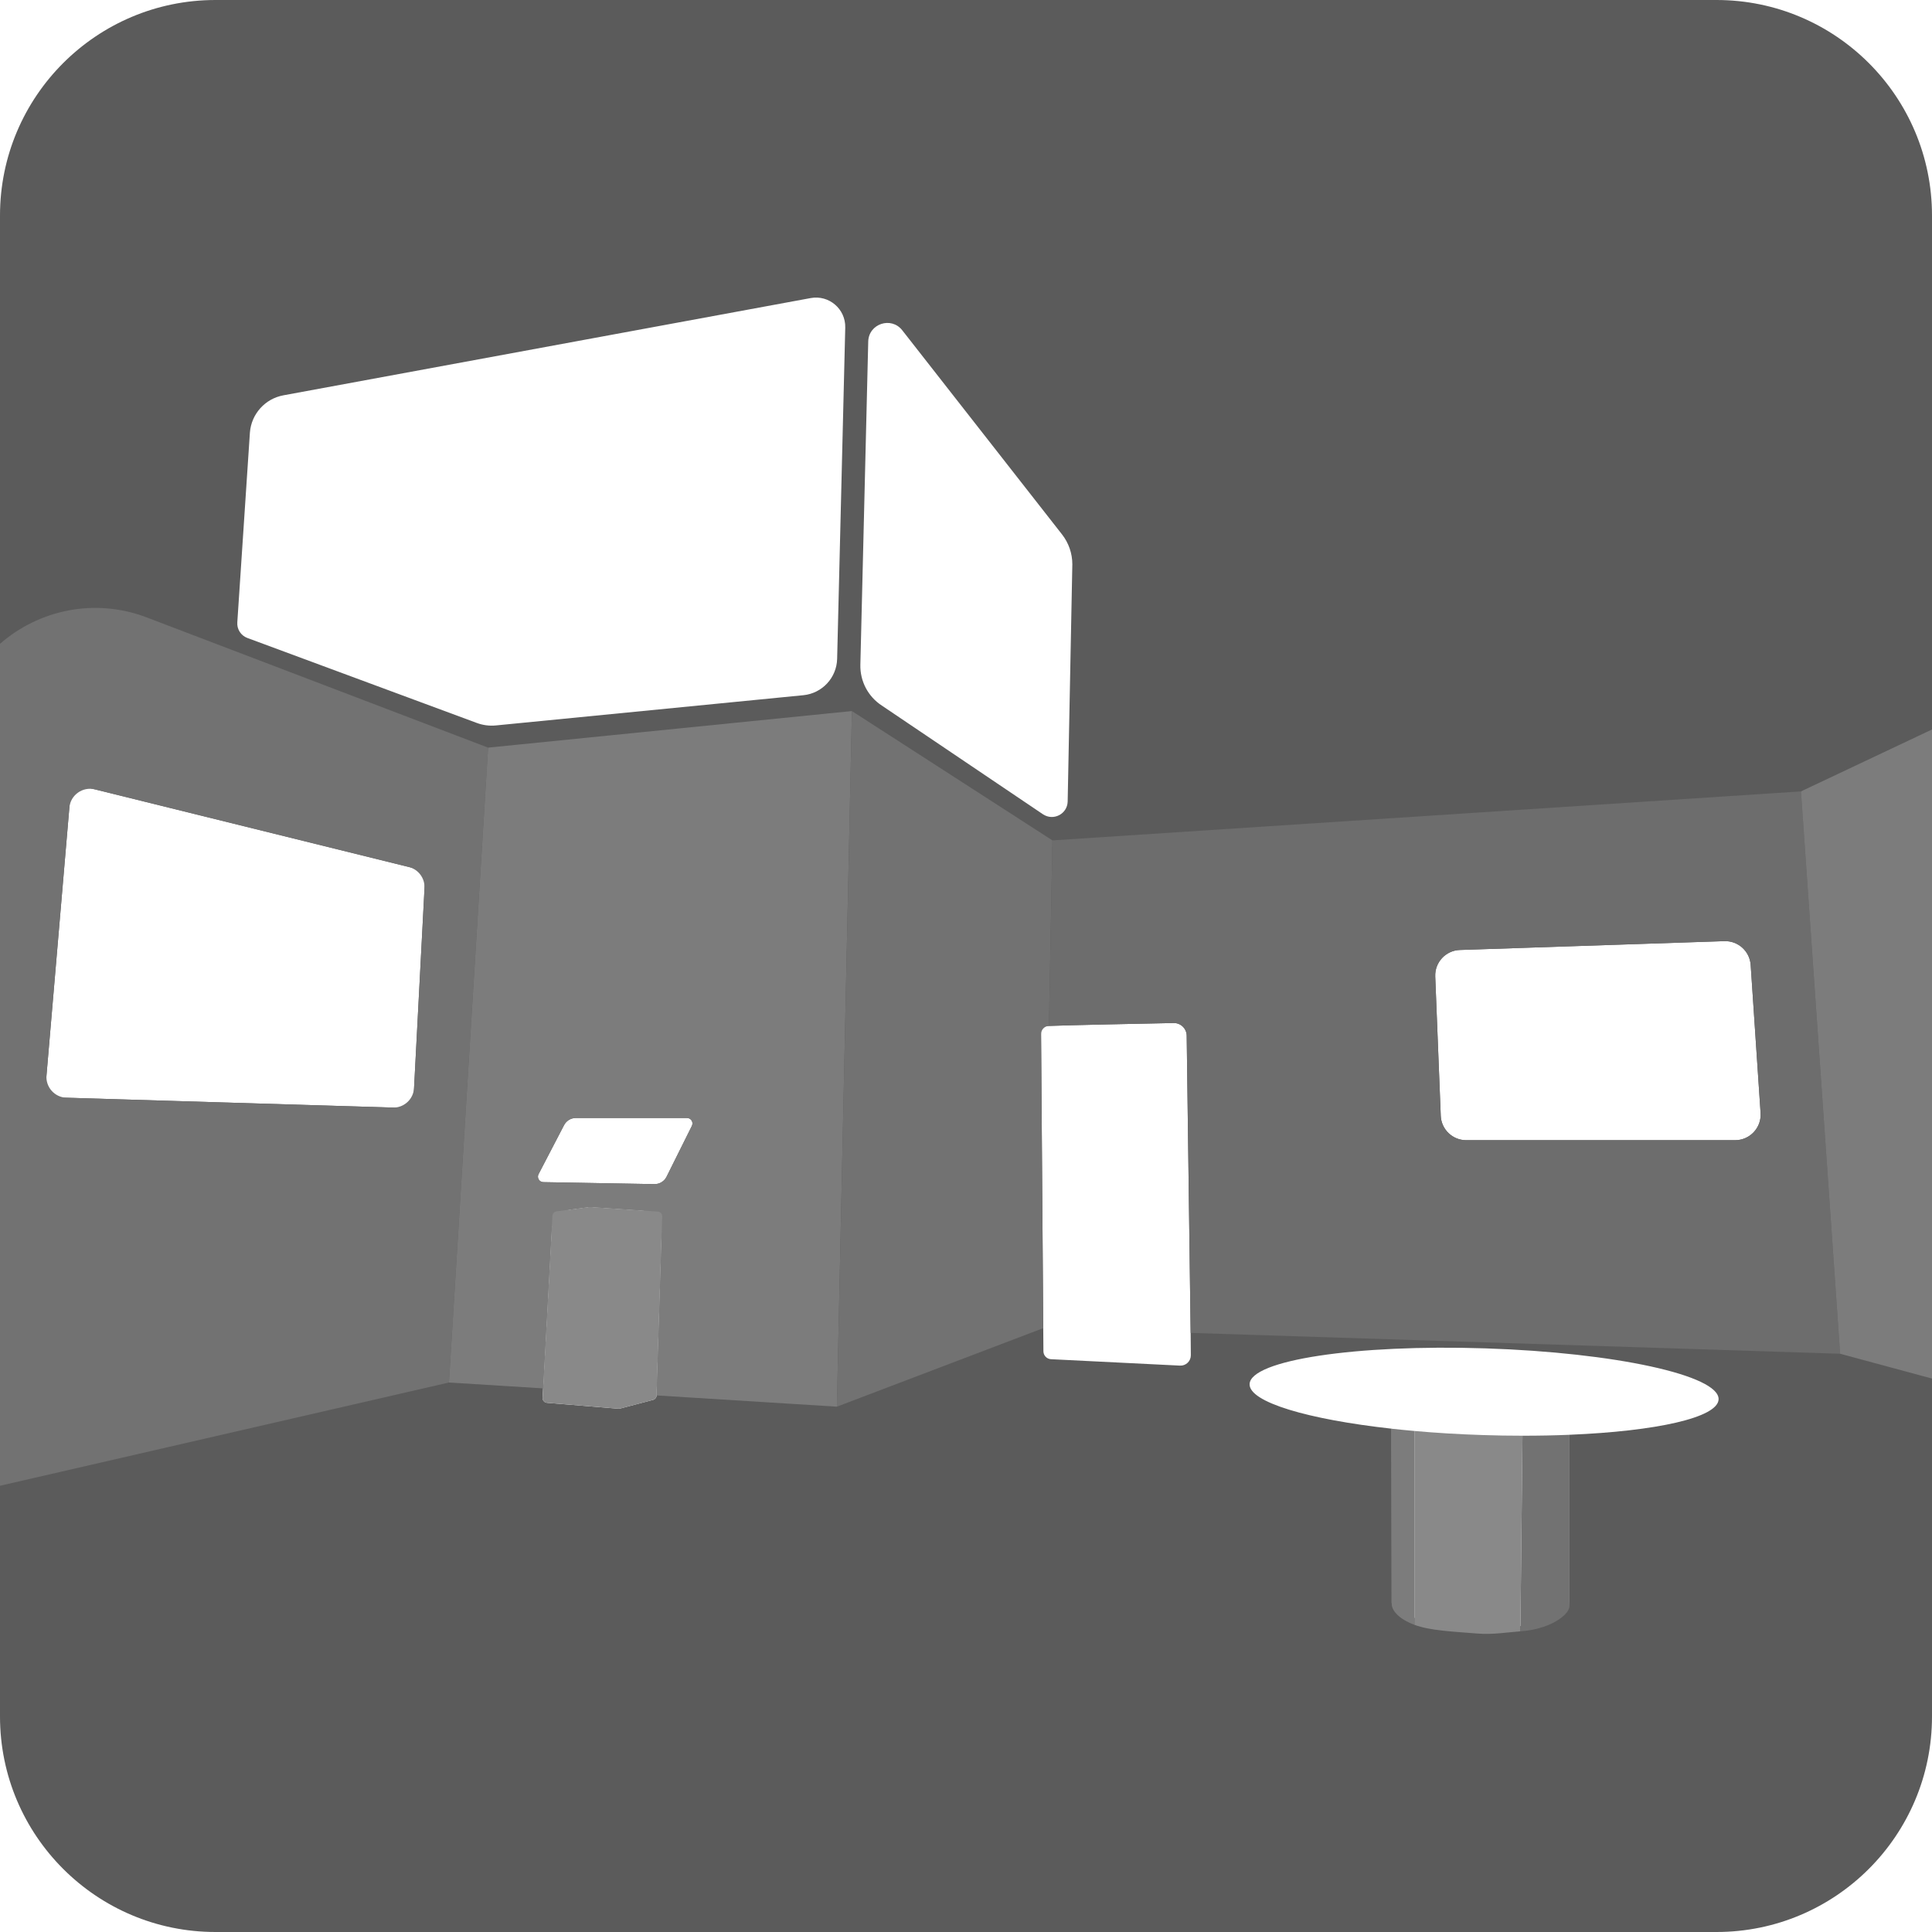
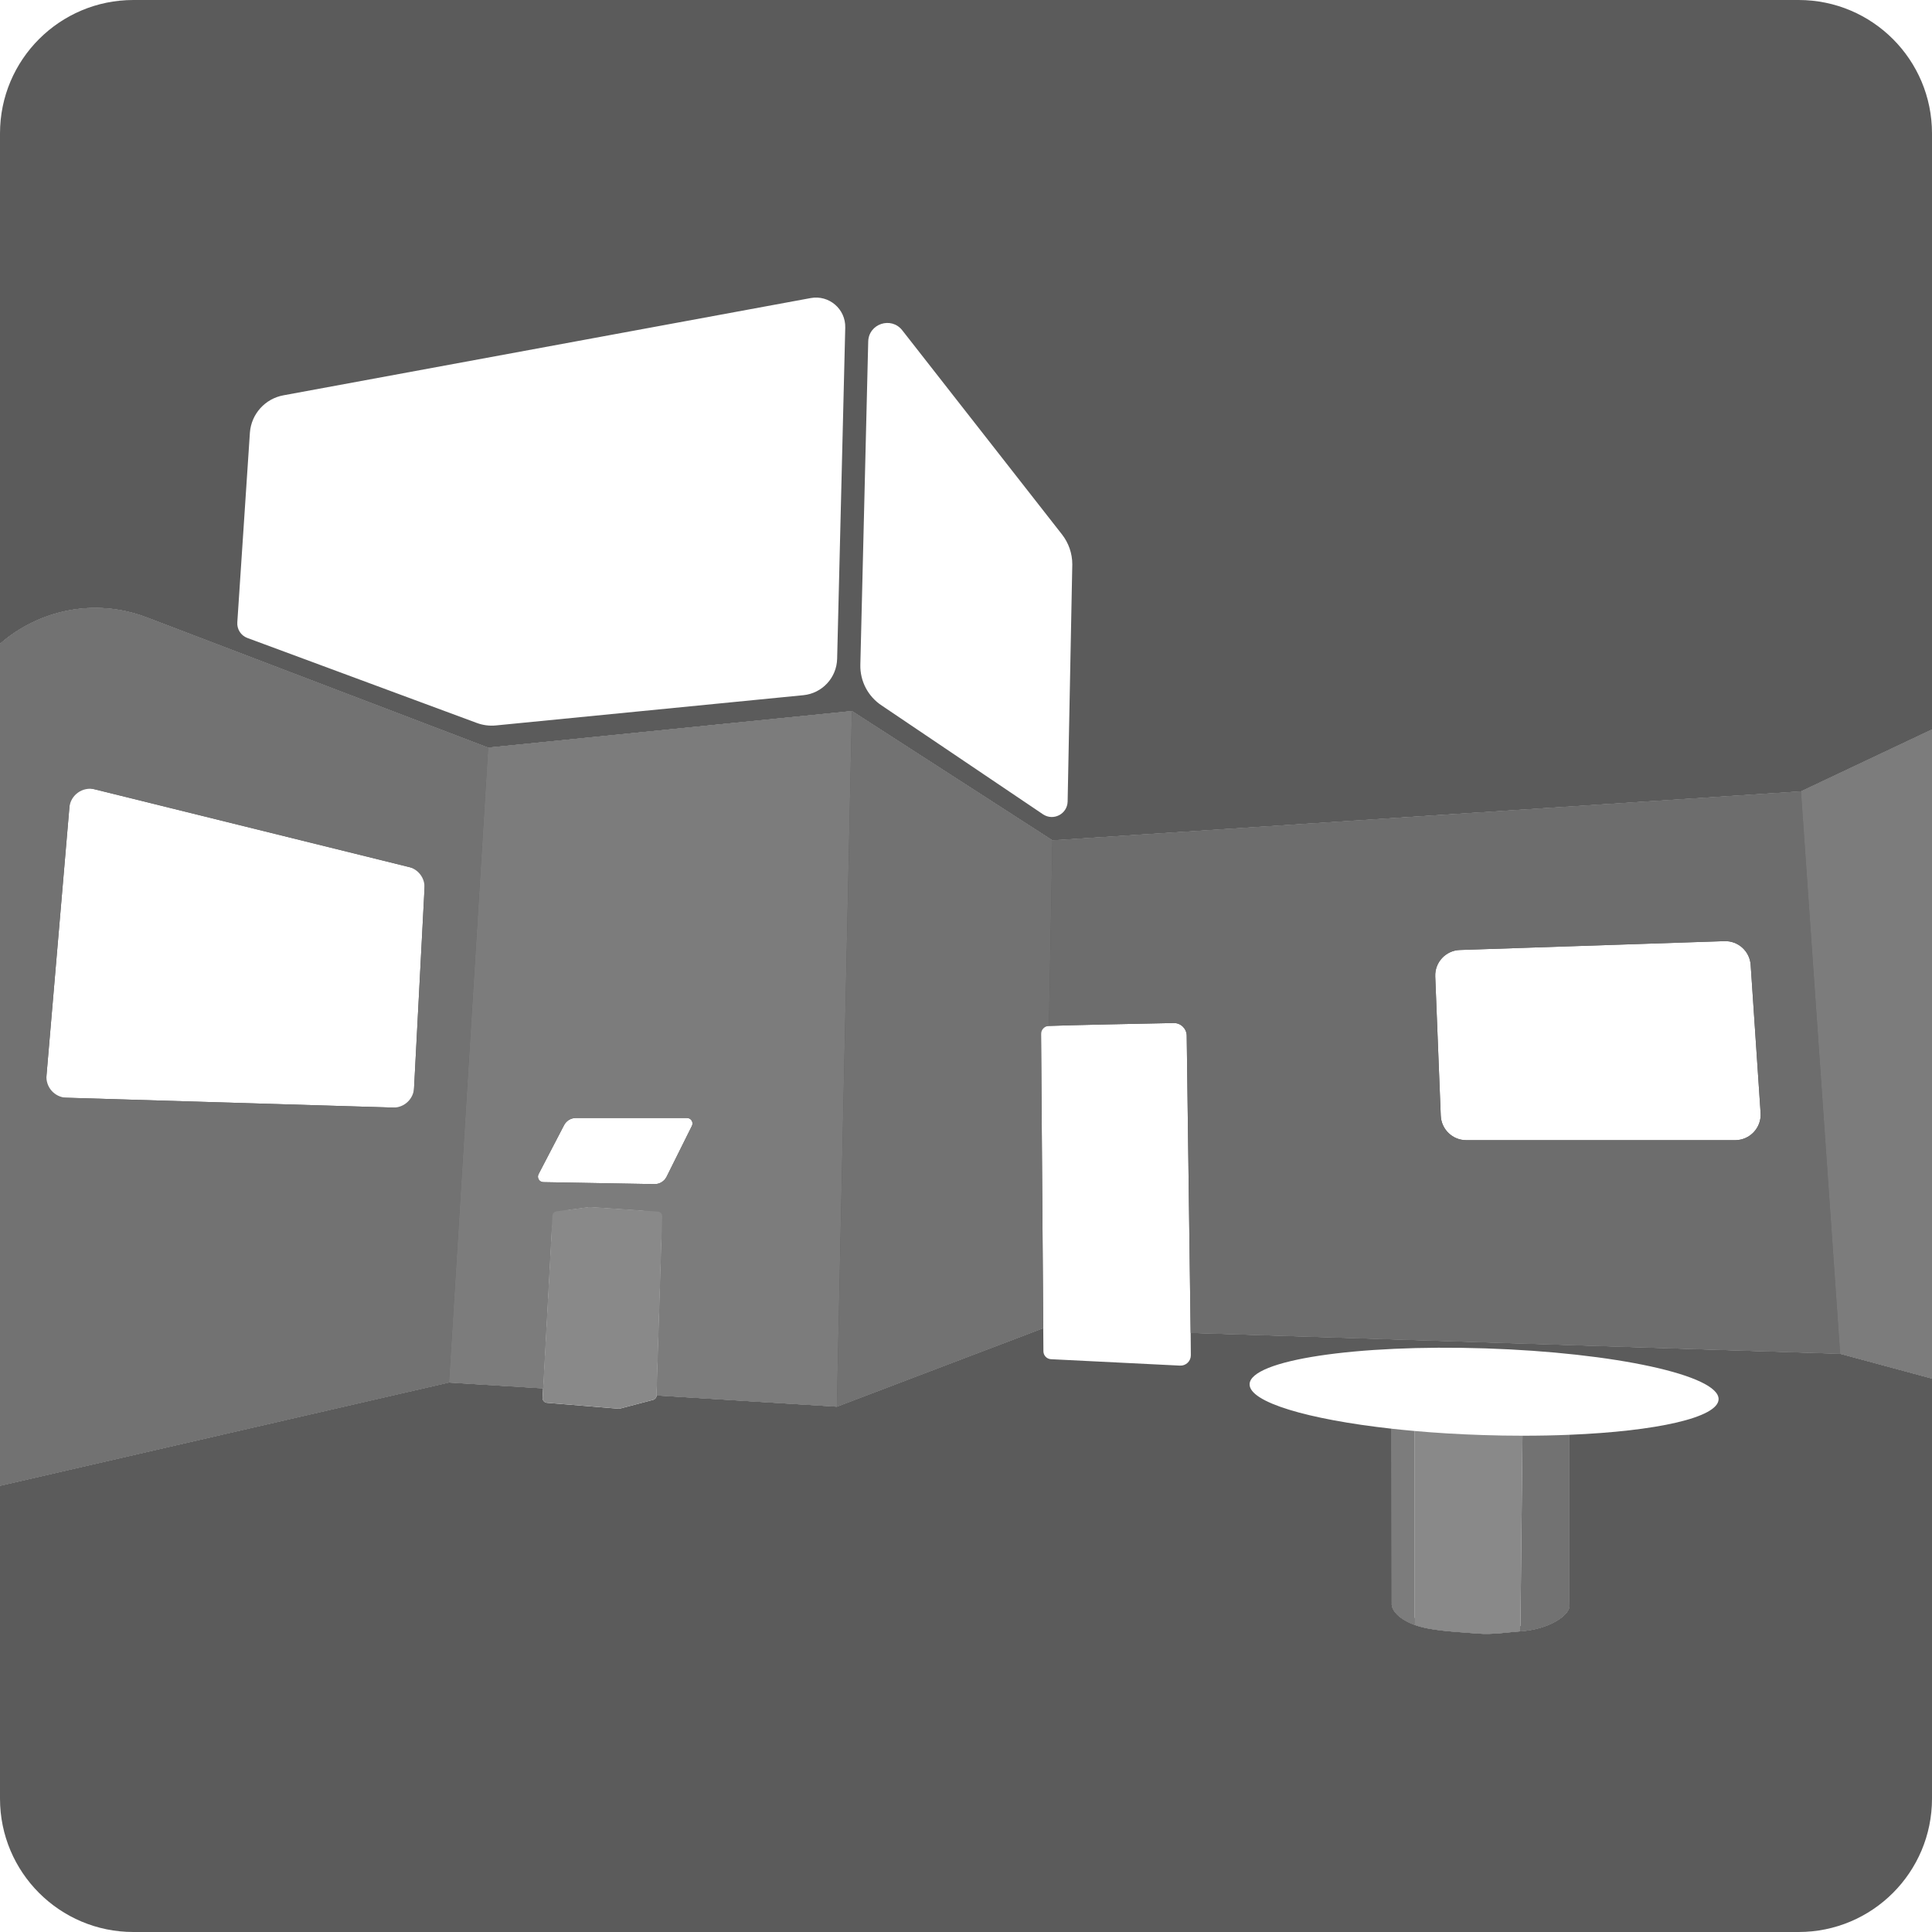
<svg xmlns="http://www.w3.org/2000/svg" id="Layer_2" data-name="Layer 2" viewBox="0 0 1021.46 1021.46">
  <defs>
    <style>
      .cls-1 {
        fill: #727272;
      }

      .cls-2 {
        fill: #7c7c7c;
      }

      .cls-3 {
        fill: #898989;
      }

      .cls-4 {
        fill: #6d6d6d;
      }

      .cls-5 {
        fill: #5b5b5b;
      }
    </style>
  </defs>
  <g id="Layer_2-2" data-name="Layer 2">
    <g>
-       <path class="cls-5" d="m907.5,0H113.96C51.02,0,0,51.02,0,113.96v793.54c0,62.94,51.02,113.96,113.96,113.96h793.54c62.94,0,113.96-51.02,113.96-113.96V113.96c0-62.94-51.02-113.96-113.96-113.96Zm-145.76,589.87l-2.92-73.6c-.3-7.47,5.55-13.76,13.02-14.01l139.84-4.67c7.27-.24,13.42,5.32,13.91,12.58l5.24,78.27c.52,7.79-5.65,14.39-13.46,14.39h-142.17c-7.24,0-13.19-5.72-13.47-12.95Zm-210.22-159.29l-85.31-57.55c-7.26-4.74-11.54-12.9-11.33-21.57l4.16-170.88c.23-9.44,12.17-13.4,17.99-5.96l84.47,107.93c3.53,4.51,5.45,10.07,5.45,15.8l-2.47,125.5c-.22,6.52-7.49,10.29-12.95,6.72Zm-205.52,195.47l-58.75-1.05c-2.14-.04-3.5-2.32-2.51-4.22l13.48-25.91c1.21-2.33,3.62-3.79,6.25-3.79h58.75c2.14,0,3.54,2.25,2.58,4.17l-13.38,26.89c-1.21,2.44-3.72,3.96-6.44,3.91ZM149.82,209.01l278.8-51.42c9.66-1.78,18.5,5.77,18.27,15.59l-4.29,175.14c-.24,9.99-7.89,18.24-17.84,19.24l-162.54,15.98c-3.48.35-6.99-.12-10.26-1.36l-121.25-44.91c-3.39-1.29-5.53-4.66-5.24-8.28l6.66-100.36c.78-9.79,8.04-17.84,17.69-19.62Zm75.1,251.54l-6.56,125.35-194.76-5.87,14.16-165.76,187.16,46.28Zm120.34,279.58l-17.86,4.7-38.22-3.16c-1.36-.11-2.38-1.29-2.31-2.65l.27-4.98,5.04-93.32,19.42-2.59,38.59,2.59-3.05,97.05h0c-.04,1.12-.8,2.07-1.88,2.36Zm284.24-35.42c.04,4.83.07,8.84.1,11.81.02,3.14-2.6,5.65-5.74,5.49l-68.18-3.39c-2.24-.11-4-1.95-4.02-4.19l-.09-12.22h0s-1.18-159.65-1.18-159.65c0,0,1.54-.06,4.19-.15,12.53-.46,50.37-1.22,65.93-1.53,3.75-.07,6.84,2.91,6.9,6.66m202.41,211.03v88.43c-.6,7.34-22.35,15.47-48.58,13.34-26.23-2.14-46.01-6.13-45.41-13.47l-.05-91.51c-44.43-4.93-75.42-14.09-75.11-23.58.41-12.65,56.25-21.11,124.72-18.89,68.48,2.23,123.65,14.29,123.24,26.94-.32,9.66-32.93,16.86-78.81,18.74Z" />
-       <path class="cls-1" d="m77.7,326.48c-27.89-10.65-57.32-3.87-77.7,13.91v445.14l237.36-54.59,20.71-335.66-180.37-68.8Zm129.95,259.1l-172.48-5.2c-6.28-.19-11.12-5.62-10.59-11.88l12.08-141.44c.57-6.71,7.01-11.32,13.55-9.7l165.92,41.03c5.1,1.26,8.58,5.96,8.31,11.21l-5.53,105.61c-.31,5.95-5.32,10.56-11.27,10.38Z" />
-       <path class="cls-2" d="m258.07,395.28l-20.71,335.66,49.78,3.1,4.51-83.51c.31-5.69,4.62-10.36,10.27-11.11l9.68-1.29,27.18,1.82c6.37.43,11.26,5.82,11.05,12.2l-2.69,85.62,95.34,5.94.03-1.43.02-1.05.05-2.35.03-1.05v-.71s.04-1.31.04-1.31l.03-1.43.03-1.53.04-1.65h0s.14-6.55.14-6.55l.02-1.03.02-1.06.05-2.19.05-2.29.05-2.37.05-2.47.03-1.26.03-1.29c.01-.86.03-1.74.05-2.63l.06-2.72.06-2.8.06-2.87c.02-.97.04-1.96.07-2.95l.03-1.51.03-1.52c.02-1.02.05-2.06.07-3.1l.07-3.17.1-4.88c.03-1.65.07-3.32.11-5.02.03-1.7.07-3.42.11-5.17.07-3.49.15-7.06.23-10.72l.24-11.18c.06-2.54.11-5.1.17-7.69l.17-7.86c.06-2.65.11-5.32.17-8.01l.09-4.05.63-29.14.09-4.25c.06-2.83.12-5.68.19-8.53l.09-4.29.28-12.89.09-4.3.19-8.6.09-4.3.28-12.84.27-12.73.45-20.81.18-8.13.09-4.01c.05-2.67.11-5.31.17-7.92l.15-7.04.42-19.32c.05-2.39.1-4.74.15-7.05v-.02c.05-2.32.1-4.59.15-6.83l.14-6.58.07-3.19.06-2.82.07-3.35.06-2.78.04-1.66.21-9.8.05-2.45.11-4.89c.01-.79.03-1.56.05-2.31l.09-4.35.04-1.8.11-5.05.03-1.49.02-.8.03-1.42.06-2.79.03-1.05.06-2.98.02-1.01.03-1.33-192.35,19.34Zm87.93,230.77l-58.75-1.05c-2.14-.04-3.5-2.32-2.51-4.22l13.48-25.91c1.21-2.33,3.62-3.79,6.25-3.79h58.75c2.14,0,3.54,2.25,2.58,4.17l-13.38,26.89c-1.21,2.44-3.72,3.96-6.44,3.91Z" />
-       <path class="cls-1" d="m554.58,542.41h0c-2.33.08-4.18,2-4.16,4.33l1.15,155.46h0s-109.09,41.51-109.09,41.51l.03-1.43.02-1.05.05-2.35.03-1.05v-.71s.04-1.31.04-1.31l.03-1.43.03-1.53.04-1.65h0s.14-6.55.14-6.55l.02-1.03.02-1.06.05-2.19.05-2.29.05-2.37.05-2.47.03-1.26.03-1.29.11-5.35.06-2.8.13-5.82.03-1.51.1-4.62.07-3.17.96-44.66.17-7.86.26-12.06.63-29.14.28-12.78.09-4.29.28-12.89.09-4.3.19-8.6.09-4.3.28-12.84.27-12.73.45-20.81.18-8.13.09-4.01.17-7.92.15-7.04.42-19.32c.05-2.39.1-4.74.15-7.05v-.02c.05-2.32.1-4.59.15-6.83l.14-6.58.07-3.19.06-2.82.07-3.35.06-2.78.04-1.66.21-9.8.05-2.45.11-4.89.05-2.31.09-4.35.04-1.8.11-5.05.03-1.49.02-.8.03-1.42.06-2.79.03-1.05.06-2.98.02-1.01.03-1.33,106.01,68.38-1.85,98.09Z" />
-       <path class="cls-4" d="m629.5,704.71l343.39,11.03-20.71-297.32-395.75,25.9-1.85,98.09c12.53-.46,50.37-1.22,65.93-1.53,3.75-.07,6.84,2.91,6.9,6.66l2.09,157.16Zm132.24-114.84l-2.92-73.6c-.3-7.47,5.55-13.76,13.02-14.01l139.84-4.67c7.27-.24,13.42,5.32,13.91,12.58l5.24,78.27c.52,7.79-5.65,14.39-13.46,14.39h-142.17c-7.24,0-13.19-5.72-13.47-12.95Z" />
-       <polygon class="cls-2" points="1021.46 385.68 1021.46 728.86 972.89 715.74 952.18 418.42 1021.46 385.68" />
-       <path class="cls-3" d="m804.95,759.07l-1.11,103.42c-6.77.47-14.47,1.84-22.6,1.18-13.2-1.08-25.03-1.49-33.44-4.62v-102.49c11.41,1.02,23.54,1.76,36.11,2.16,7.17.24,14.2.35,21.04.35Z" />
-       <path class="cls-1" d="m829.82,758.58v90.63c-.41,5.06-10.9,12.25-25.98,13.28l1.11-103.42c8.62.01,16.94-.16,24.87-.49Z" />
-       <path class="cls-2" d="m747.8,756.56v102.49c-8.3-3.1-12.27-7.76-11.97-11.4l-.05-92.28c3.91.43,7.92.83,12.02,1.19Z" />
-       <path class="cls-3" d="m347.76,640.56c1.36.09,2.39,1.24,2.35,2.6l-2.97,94.62h0c-.04,1.12-.8,2.07-1.88,2.36l-17.44,4.59c-.28.07-.56.1-.85.07l-37.79-3.12c-1.36-.11-2.38-1.29-2.31-2.65l.27-4.98,4.93-91.23c.07-1.21.98-2.2,2.19-2.36l17.1-2.28c.17-.02.33-.03.5-.02l35.91,2.41Z" />
+       <path class="cls-5" d="m972.89,715.74l-343.39-11.03c.04,4.83.07,8.84.1,11.81.02,3.14-2.6,5.65-5.74,5.49l-68.18-3.39c-2.24-.11-4-1.95-4.02-4.19l-.09-12.22-109.09,41.5-95.34-5.94c-.03,1.12-.8,2.07-1.88,2.36l-17.44,4.59s-.03.01-.04.01l-.38.1-.43-.04-37.79-3.12c-1.36-.11-2.38-1.28-2.31-2.65l.27-4.98-49.78-3.1L0,785.53v165.41c0,38.95,31.57,70.52,70.52,70.52h880.42c38.95,0,70.52-31.57,70.52-70.52v-222.08l-48.57-13.12Zm-143.07,42.84v90.63c-.41,5.06-10.9,12.25-25.98,13.28-6.77.47-14.47,1.84-22.6,1.18-13.2-1.08-25.03-1.49-33.44-4.62-8.3-3.1-12.27-7.76-11.97-11.4v-.12c-.02-.21-.02-.39,0-.61l-.05-91.55c-44.43-4.93-75.42-14.09-75.11-23.58.41-12.65,56.25-21.11,124.72-18.89,68.48,2.23,123.65,14.29,123.24,26.94-.32,9.66-32.93,16.86-78.81,18.74Z" />
+       <g>
+         <path class="cls-5" d="m803.87,859.7c-6.78.98-14.49,1.31-22.63.65-13.48-1.1-25.26-2.69-33.44-4.97-7.26-2.02-11.68-4.59-11.97-7.85v.12c-.3,3.64,3.67,8.3,11.97,11.4,8.41,3.13,20.24,3.54,33.44,4.62,8.13.66,15.83-.71,22.6-1.18,15.08-1.03,25.57-8.22,25.98-13.28v-2.2c-.41,5.06-10.89,10.5-25.95,12.69Zm148.31-441.28l-395.75,25.9-106.01-68.38-192.35,19.34-180.37-68.8c-27.89-10.65-57.32-3.87-77.7,13.91v445.14l237.36-54.59,49.78,3.1,4.52-83.64.41-7.59.11-2.09,2.02-.27s.03-.01.05-.01l7.62-1.01h.05s9.43-1.27,9.43-1.27c.03,0,.06-.01.09-.01l.16-.02.25.02,27.15,1.82.36.03,8.4.56,2.43.16-.07,2.3v.13l-.28,8.62c0,.13-.01.25-.01.38l-2.69,85.62,95.34,5.94,109.09-41.5h0s-1.15-155.47-1.15-155.47v-.03l-.03-4.15s1.54-.06,4.19-.15c12.54-.46,50.38-1.22,65.94-1.53,3.75-.07,6.84,2.91,6.9,6.67l2.08,157.16,343.39,11.03,48.57,13.12v-343.18l-69.28,32.74Zm-727.73,51.08v.09l-5.53,105.61-.56,10.7-10.32-.31c-.13,0-.26-.01-.39-.01l-172.48-5.2h-.05l-11.52-.35.99-11.53,12.08-141.45,1.09-12.78,12.43,3.07s.02.01.03.01l165.92,41.03,8.78,2.17-.47,8.95Zm141.37,125.75l-13.38,26.89c-1.22,2.44-3.72,3.96-6.44,3.91l-58.75-1.05c-2.14-.04-3.5-2.31-2.51-4.22l13.49-25.91c1.21-2.33,3.62-3.79,6.25-3.79h58.75c2.14,0,3.54,2.25,2.59,4.17Zm551.56,7.57h-142.17c-7.24,0-13.18-5.72-13.47-12.95l-2.92-73.6c-.3-7.48,5.55-13.76,13.02-14.01l139.85-4.67c7.27-.25,13.42,5.32,13.9,12.57l5.25,78.27c.52,7.79-5.65,14.39-13.46,14.39Z" />
+         <path class="cls-5" d="m950.94,0H70.52C31.57,0,0,31.57,0,70.52v269.87c20.38-17.78,49.81-24.56,77.7-13.91l180.37,68.8,192.35-19.34,106.01,68.38,395.75-25.9,69.28-32.74V70.52c0-38.95-31.57-70.52-70.52-70.52Zm-508.34,348.32c-.25,9.99-7.89,18.24-17.84,19.23l-162.54,15.99c-3.48.35-6.99-.12-10.26-1.36l-121.25-44.91c-3.39-1.29-5.52-4.67-5.24-8.29l6.66-100.35c.78-9.79,8.04-17.84,17.7-19.62l278.79-51.42c9.66-1.78,18.51,5.77,18.27,15.59l-4.29,175.14Zm121.86,75.54c-.22,6.52-7.48,10.29-12.94,6.72l-85.32-57.55c-7.25-4.74-11.54-12.9-11.33-21.57l4.16-170.88c.23-9.44,12.17-13.39,17.99-5.96l84.46,107.94c3.53,4.51,5.45,10.07,5.45,15.8l-2.47,125.5Z" />
+         <path class="cls-1" d="m77.7,326.48c-27.89-10.65-57.32-3.87-77.7,13.91v445.14l237.36-54.59,20.71-335.66-180.37-68.8Zm146.75,143.11l-5.53,105.61c-.3,5.82-5.1,10.36-10.88,10.39-.13,0-.26-.01-.39-.01l-172.48-5.2h-.05c-6.26-.22-11.07-5.64-10.53-11.88l12.08-141.45c.57-6.7,6.99-11.31,13.52-9.71.01.01.02.01.03.01l165.92,41.03c5.07,1.25,8.54,5.91,8.31,11.12v.09Z" />
+         <path class="cls-2" d="m258.07,395.28l-20.71,335.66,49.78,3.1,4.52-83.64c.37-5.61,4.63-10.21,10.21-10.97h.05s9.43-1.27,9.43-1.27c.03,0,.06-.01.09-.01l.16-.02.25.02,27.15,1.82.36.03c5.96.7,10.48,5.75,10.48,11.77,0,.13-.01.25-.01.38l-2.69,85.62,95.34,5.94.03-1.43.02-1.05.05-2.35.03-1.05v-.71s.04-1.31.04-1.31l.03-1.43.03-1.53.04-1.65h0s.14-6.55.14-6.55l.02-1.03.02-1.06.05-2.19.05-2.29.05-2.37.05-2.47.03-1.26.03-1.29.05-2.63.06-2.72.06-2.8.06-2.87.07-2.95.03-1.51.03-1.52.07-3.1.07-3.17.1-4.88.11-5.02.11-5.17.11-5.3.12-5.42.24-11.18.17-7.69.17-7.86.17-8.01.09-4.05.63-29.14.09-4.25.19-8.53.09-4.29.28-12.89.09-4.3.19-8.6.09-4.3.28-12.84.27-12.73.45-20.81.18-8.13.09-4.01c.05-2.67.11-5.31.17-7.92l.15-7.04.42-19.32c.05-2.39.1-4.74.15-7.05v-.02c.05-2.32.1-4.59.15-6.83l.14-6.58.07-3.19.06-2.82.07-3.35.06-2.78.04-1.66.21-9.8.05-2.45.11-4.89c.01-.79.03-1.56.05-2.31l.09-4.35.04-1.8.11-5.05.03-1.49.02-.8.03-1.42.06-2.79.03-1.05.06-2.98.02-1.01.03-1.33-192.35,19.34Zm107.75,199.97l-13.38,26.89c-1.22,2.44-3.72,3.96-6.44,3.91l-58.75-1.05c-2.14-.04-3.5-2.31-2.51-4.22l13.49-25.91c1.21-2.33,3.62-3.79,6.25-3.79h58.75c2.14,0,3.54,2.25,2.59,4.17Z" />
+         <path class="cls-1" d="m556.43,444.32l-1.85,98.09c-2.32.08-4.15,1.98-4.16,4.3v.03l1.15,155.46h0s-109.09,41.51-109.09,41.51l.03-1.43.02-1.05.05-2.35.03-1.05v-.71s.04-1.31.04-1.31l.03-1.43.03-1.53.04-1.65h0s.14-6.55.14-6.55l.02-1.03.02-1.06.05-2.19.05-2.29.05-2.37.05-2.47.03-1.26.03-1.29.05-2.63.06-2.72.06-2.8.06-2.87.07-2.95.03-1.51.03-1.52.07-3.1.07-3.17.1-4.88.11-5.02.11-5.17.11-5.3.12-5.42.24-11.18.17-7.69.17-7.86.17-8.01.09-4.05.63-29.14.09-4.25.19-8.53.09-4.29.28-12.89.09-4.3.19-8.6.09-4.3.28-12.84.27-12.73.45-20.81.18-8.13.09-4.01.17-7.92.15-7.04.42-19.32c.05-2.39.1-4.74.15-7.05v-.02c.05-2.32.1-4.59.15-6.83l.14-6.58.07-3.19.06-2.82.07-3.35.06-2.78.04-1.66.21-9.8.05-2.45.11-4.89.05-2.31.09-4.35.04-1.8.11-5.05.03-1.49.02-.8.03-1.42.06-2.79.03-1.05.06-2.98.02-1.01.03-1.33,106.01,68.38Z" />
+         <path class="cls-4" d="m952.18,418.42l-395.75,25.9-1.85,98.09c12.54-.46,50.38-1.22,65.94-1.53,3.75-.07,6.84,2.91,6.9,6.67l2.08,157.16,343.39,11.03-20.71-297.32Zm-34.8,184.4h-142.17c-7.24,0-13.18-5.72-13.47-12.95l-2.92-73.6c-.3-7.48,5.55-13.76,13.02-14.01l139.85-4.67c7.27-.25,13.42,5.32,13.9,12.57l5.25,78.27c.52,7.79-5.65,14.39-13.46,14.39Z" />
+         <polygon class="cls-2" points="1021.46 385.68 1021.46 728.86 972.89 715.74 952.18 418.42 1021.46 385.68" />
+         <path class="cls-3" d="m804.95,759.07l-1.08,100.63-.03,2.79c-6.77.47-14.47,1.84-22.6,1.18-13.2-1.08-25.03-1.49-33.44-4.62v-102.49c11.41,1.02,23.54,1.76,36.11,2.16,7.17.24,14.2.35,21.04.35Z" />
+         <path class="cls-1" d="m829.82,758.58v90.63c-.41,5.06-10.9,12.25-25.98,13.28l.03-2.79,1.08-100.63c8.62.01,16.94-.16,24.87-.49Z" />
+         <path class="cls-2" d="m747.8,756.56v102.49c-8.3-3.1-12.27-7.76-11.97-11.4v-.73l-.05-91.55c3.91.43,7.92.83,12.02,1.19Z" />
+         <path class="cls-3" d="m350.12,643.02v.13l-2.98,94.62c-.03,1.12-.8,2.07-1.88,2.36l-17.44,4.59s-.03.01-.04.01c-.27.06-.53.09-.81.06l-37.79-3.12c-1.36-.11-2.38-1.28-2.31-2.65l.27-4.98,4.52-83.64.41-7.59c.06-1.19.95-2.18,2.13-2.36.02-.01.03-.01.05-.01l7.62-1.01h.05s9.43-1.27,9.43-1.27c.03,0,.06-.01.09-.01.14-.01.28-.01.41,0l27.15,1.82.36.03,8.4.56c1.31.09,2.33,1.17,2.36,2.46Z" />
+       </g>
    </g>
  </g>
</svg>
